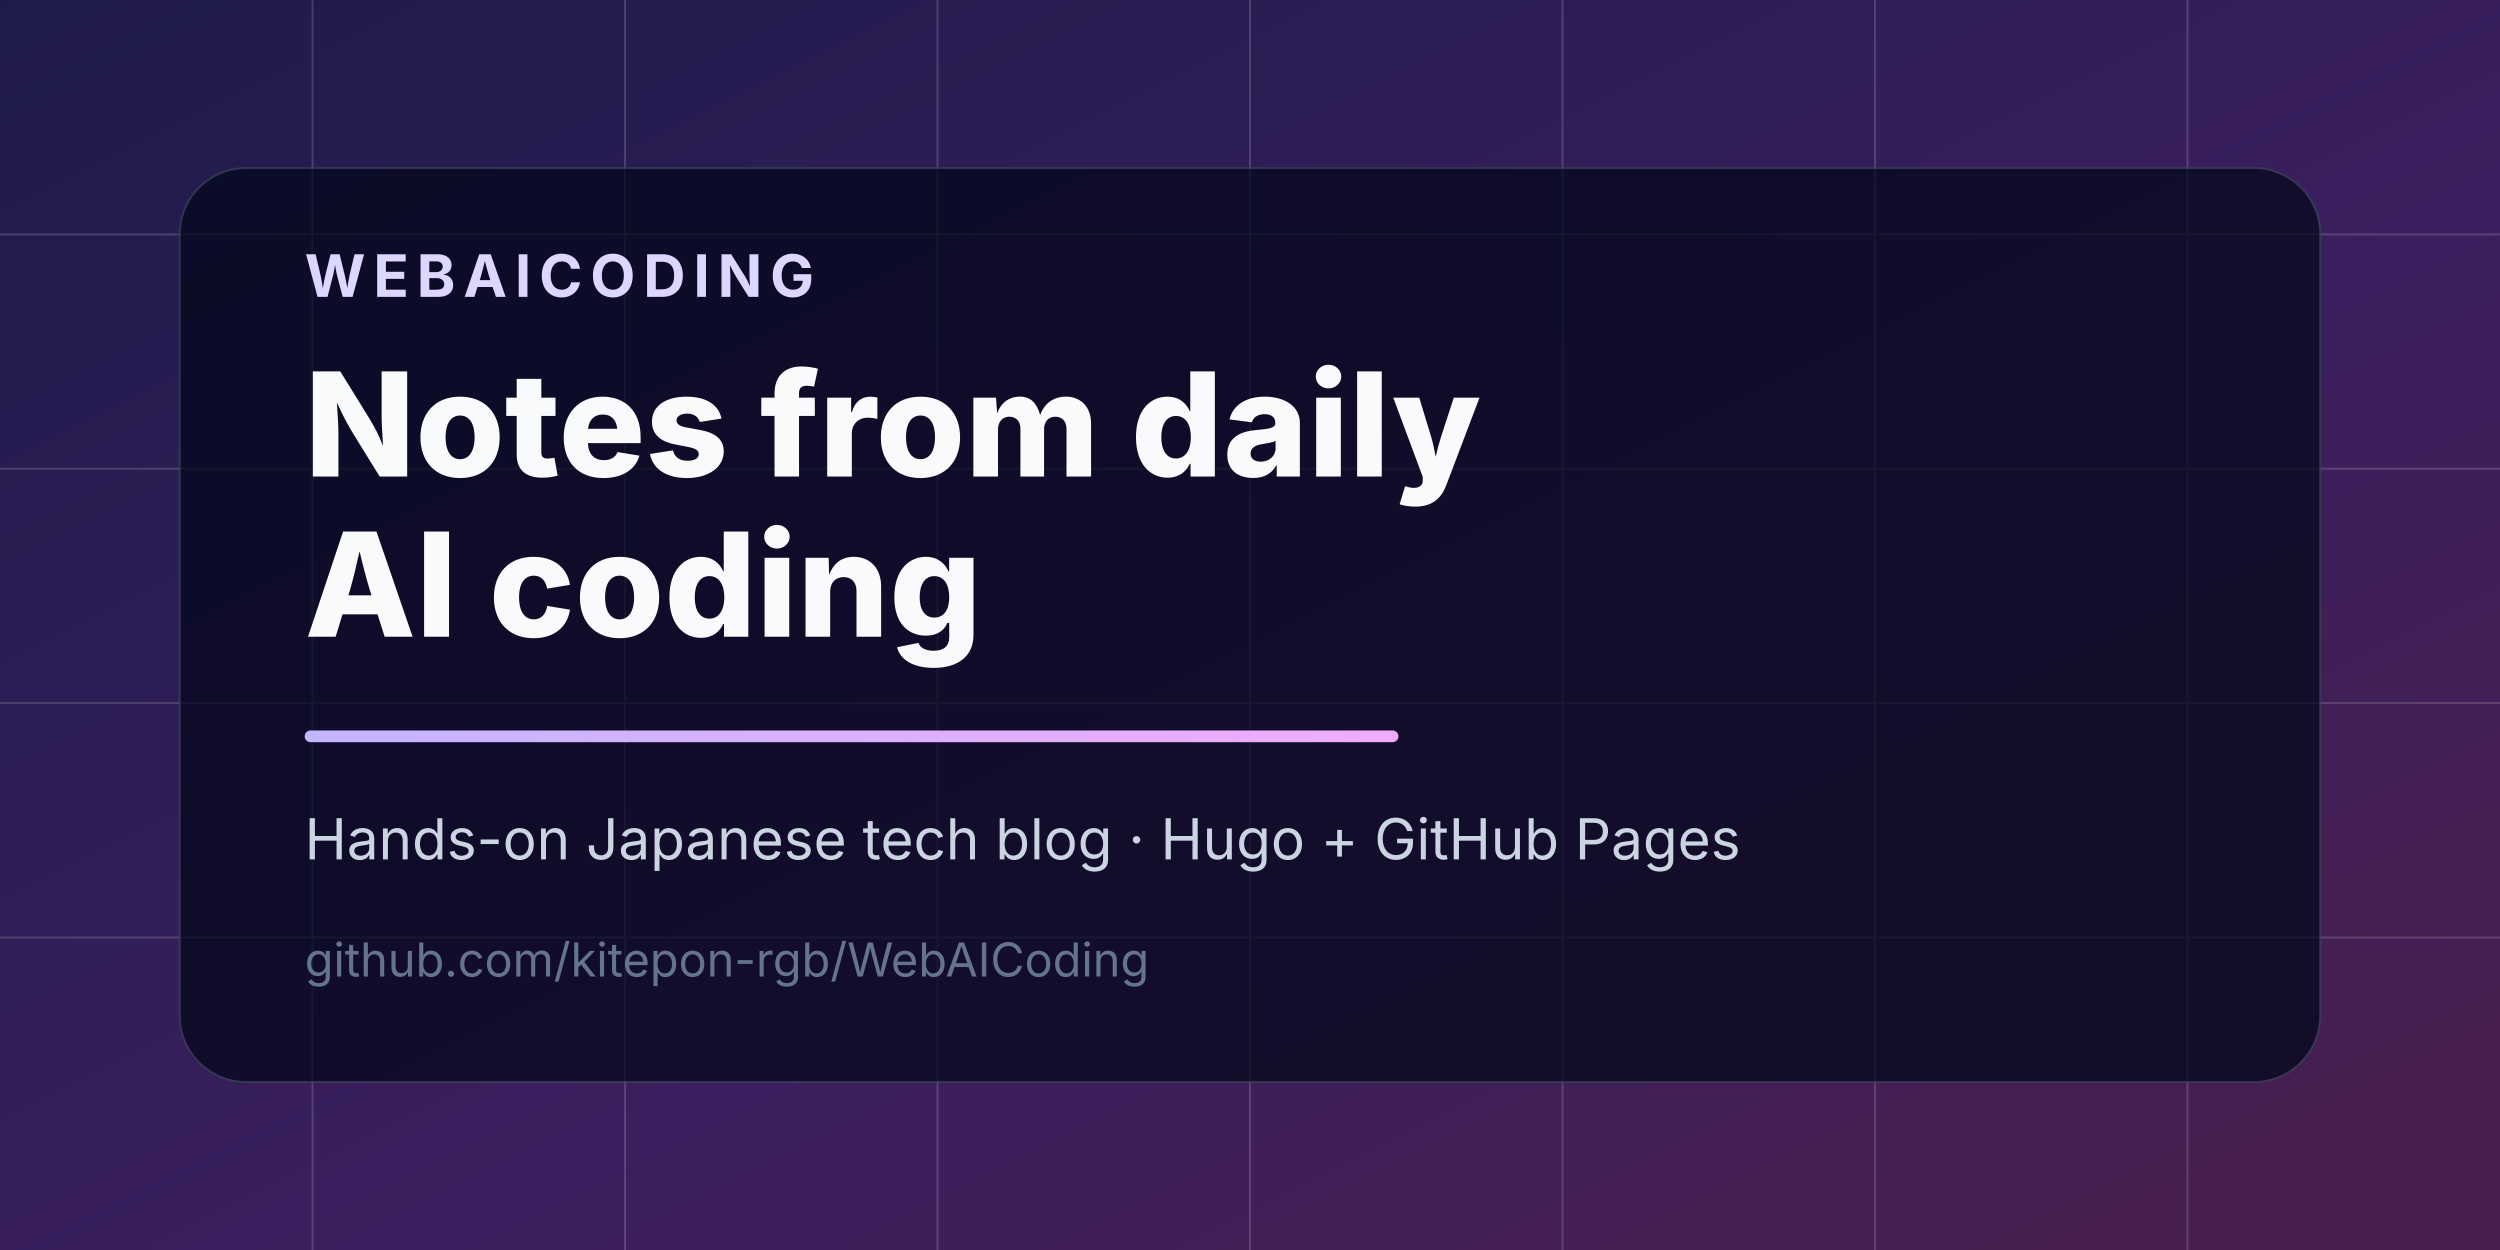
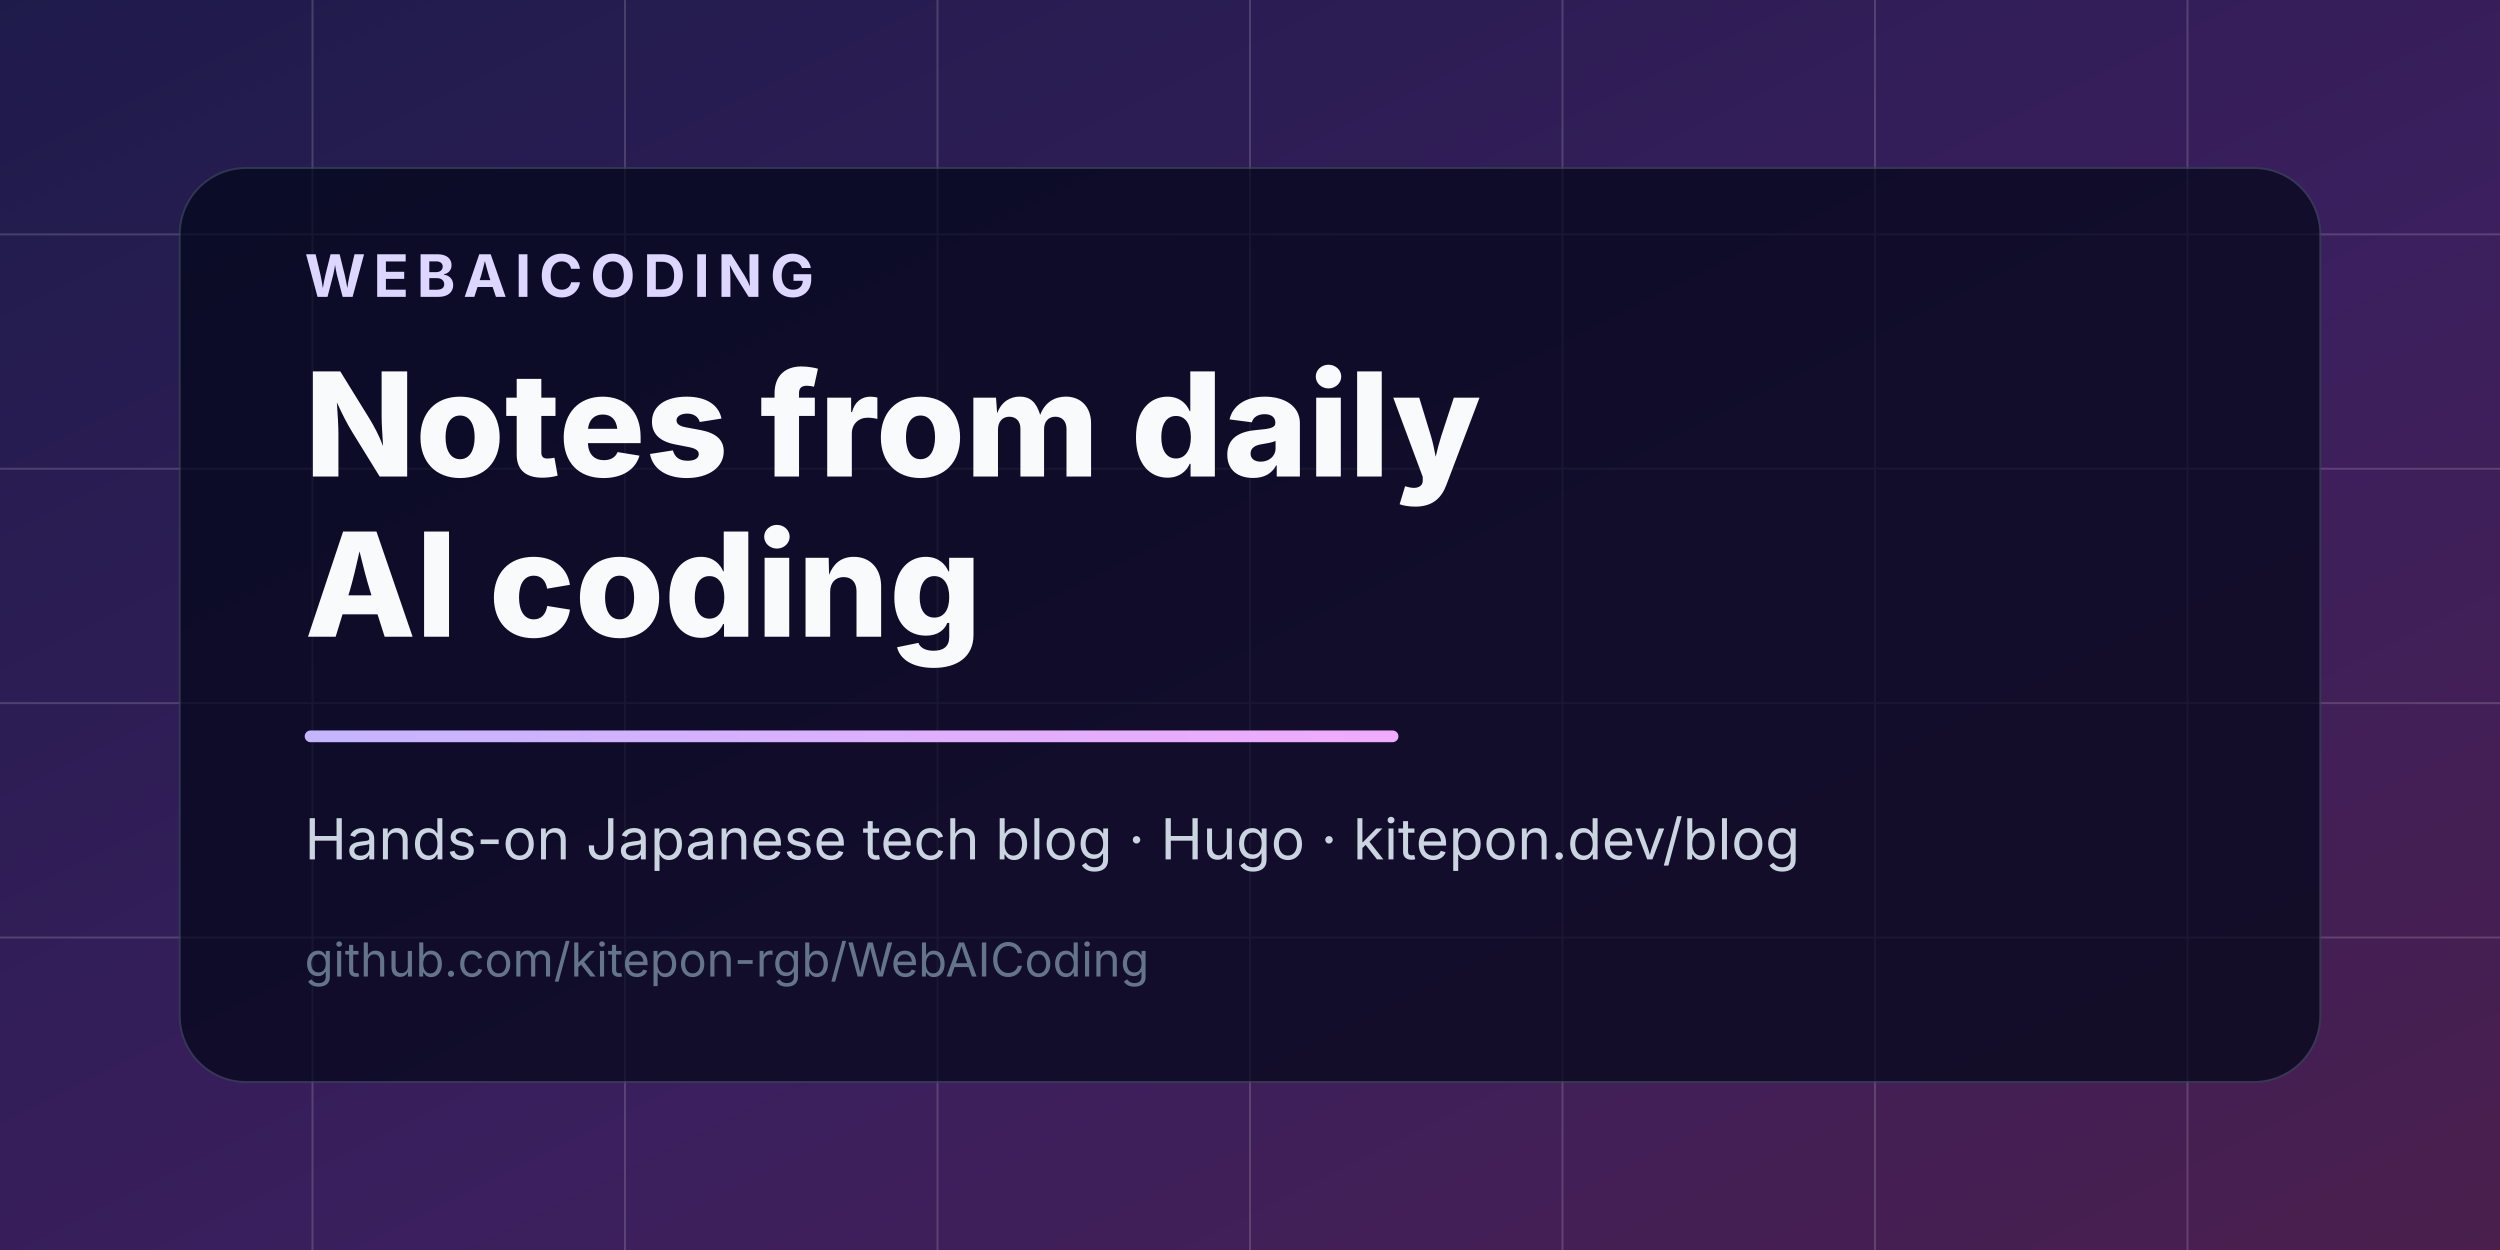
<svg xmlns="http://www.w3.org/2000/svg" width="1280" height="640" viewBox="0 0 1280 640" role="img" aria-labelledby="t d">
  <defs>
    <linearGradient id="bg" x1="0" y1="0" x2="1" y2="1">
      <stop offset="0" stop-color="#1e1b4b" />
      <stop offset="0.58" stop-color="#3b1f5e" />
      <stop offset="1" stop-color="#4a1f4d" />
    </linearGradient>
    <linearGradient id="ln" x1="0" y1="0" x2="1" y2="0">
      <stop offset="0" stop-color="#c4b5fd" />
      <stop offset="1" stop-color="#f0abfc" />
    </linearGradient>
  </defs>
  <rect width="1280" height="640" fill="url(#bg)" />
  <g opacity="0.18" stroke="#e5e7eb" stroke-width="1">
    <path d="M0 120h1280M0 240h1280M0 360h1280M0 480h1280" />
    <path d="M160 0v640M320 0v640M480 0v640M640 0v640M800 0v640M960 0v640M1120 0v640" />
  </g>
  <g transform="translate(92 86)">
    <rect x="0" y="0" width="1096" height="468" rx="34" fill="#020617" opacity="0.72" stroke="#334155" />
    <g transform="translate(64 66)">
      <text x="0" y="0" fill="#ddd6fe" font-family="Inter, 'Noto Sans JP', 'DejaVu Sans', ui-sans-serif, system-ui, sans-serif" font-size="30" font-weight="700" letter-spacing="4">WEBAICODING</text>
      <text x="0" y="92" fill="#f8fafc" font-family="Inter, 'Noto Sans JP', 'DejaVu Sans', ui-sans-serif, system-ui, sans-serif" font-size="74" font-weight="800">Notes from daily</text>
      <text x="0" y="174" fill="#f8fafc" font-family="Inter, 'Noto Sans JP', 'DejaVu Sans', ui-sans-serif, system-ui, sans-serif" font-size="74" font-weight="800">AI coding</text>
      <rect x="0" y="222" width="560" height="6" rx="3" fill="url(#ln)" />
-       <text x="0" y="288" fill="#cbd5e1" font-family="Inter, 'Noto Sans JP', 'DejaVu Sans', ui-sans-serif, system-ui, sans-serif" font-size="29">Hands-on Japanese tech blog · Hugo + GitHub Pages</text>
+       <text x="0" y="288" fill="#cbd5e1" font-family="Inter, 'Noto Sans JP', 'DejaVu Sans', ui-sans-serif, system-ui, sans-serif" font-size="29">Hands-on Japanese tech blog · Hugo · kitepon.dev/blog</text>
      <text x="0" y="348" fill="#64748b" font-family="Inter, 'Noto Sans JP', 'DejaVu Sans', ui-sans-serif, system-ui, sans-serif" font-size="24">github.com/kitepon-rgb/WebAICoding</text>
    </g>
  </g>
</svg>
